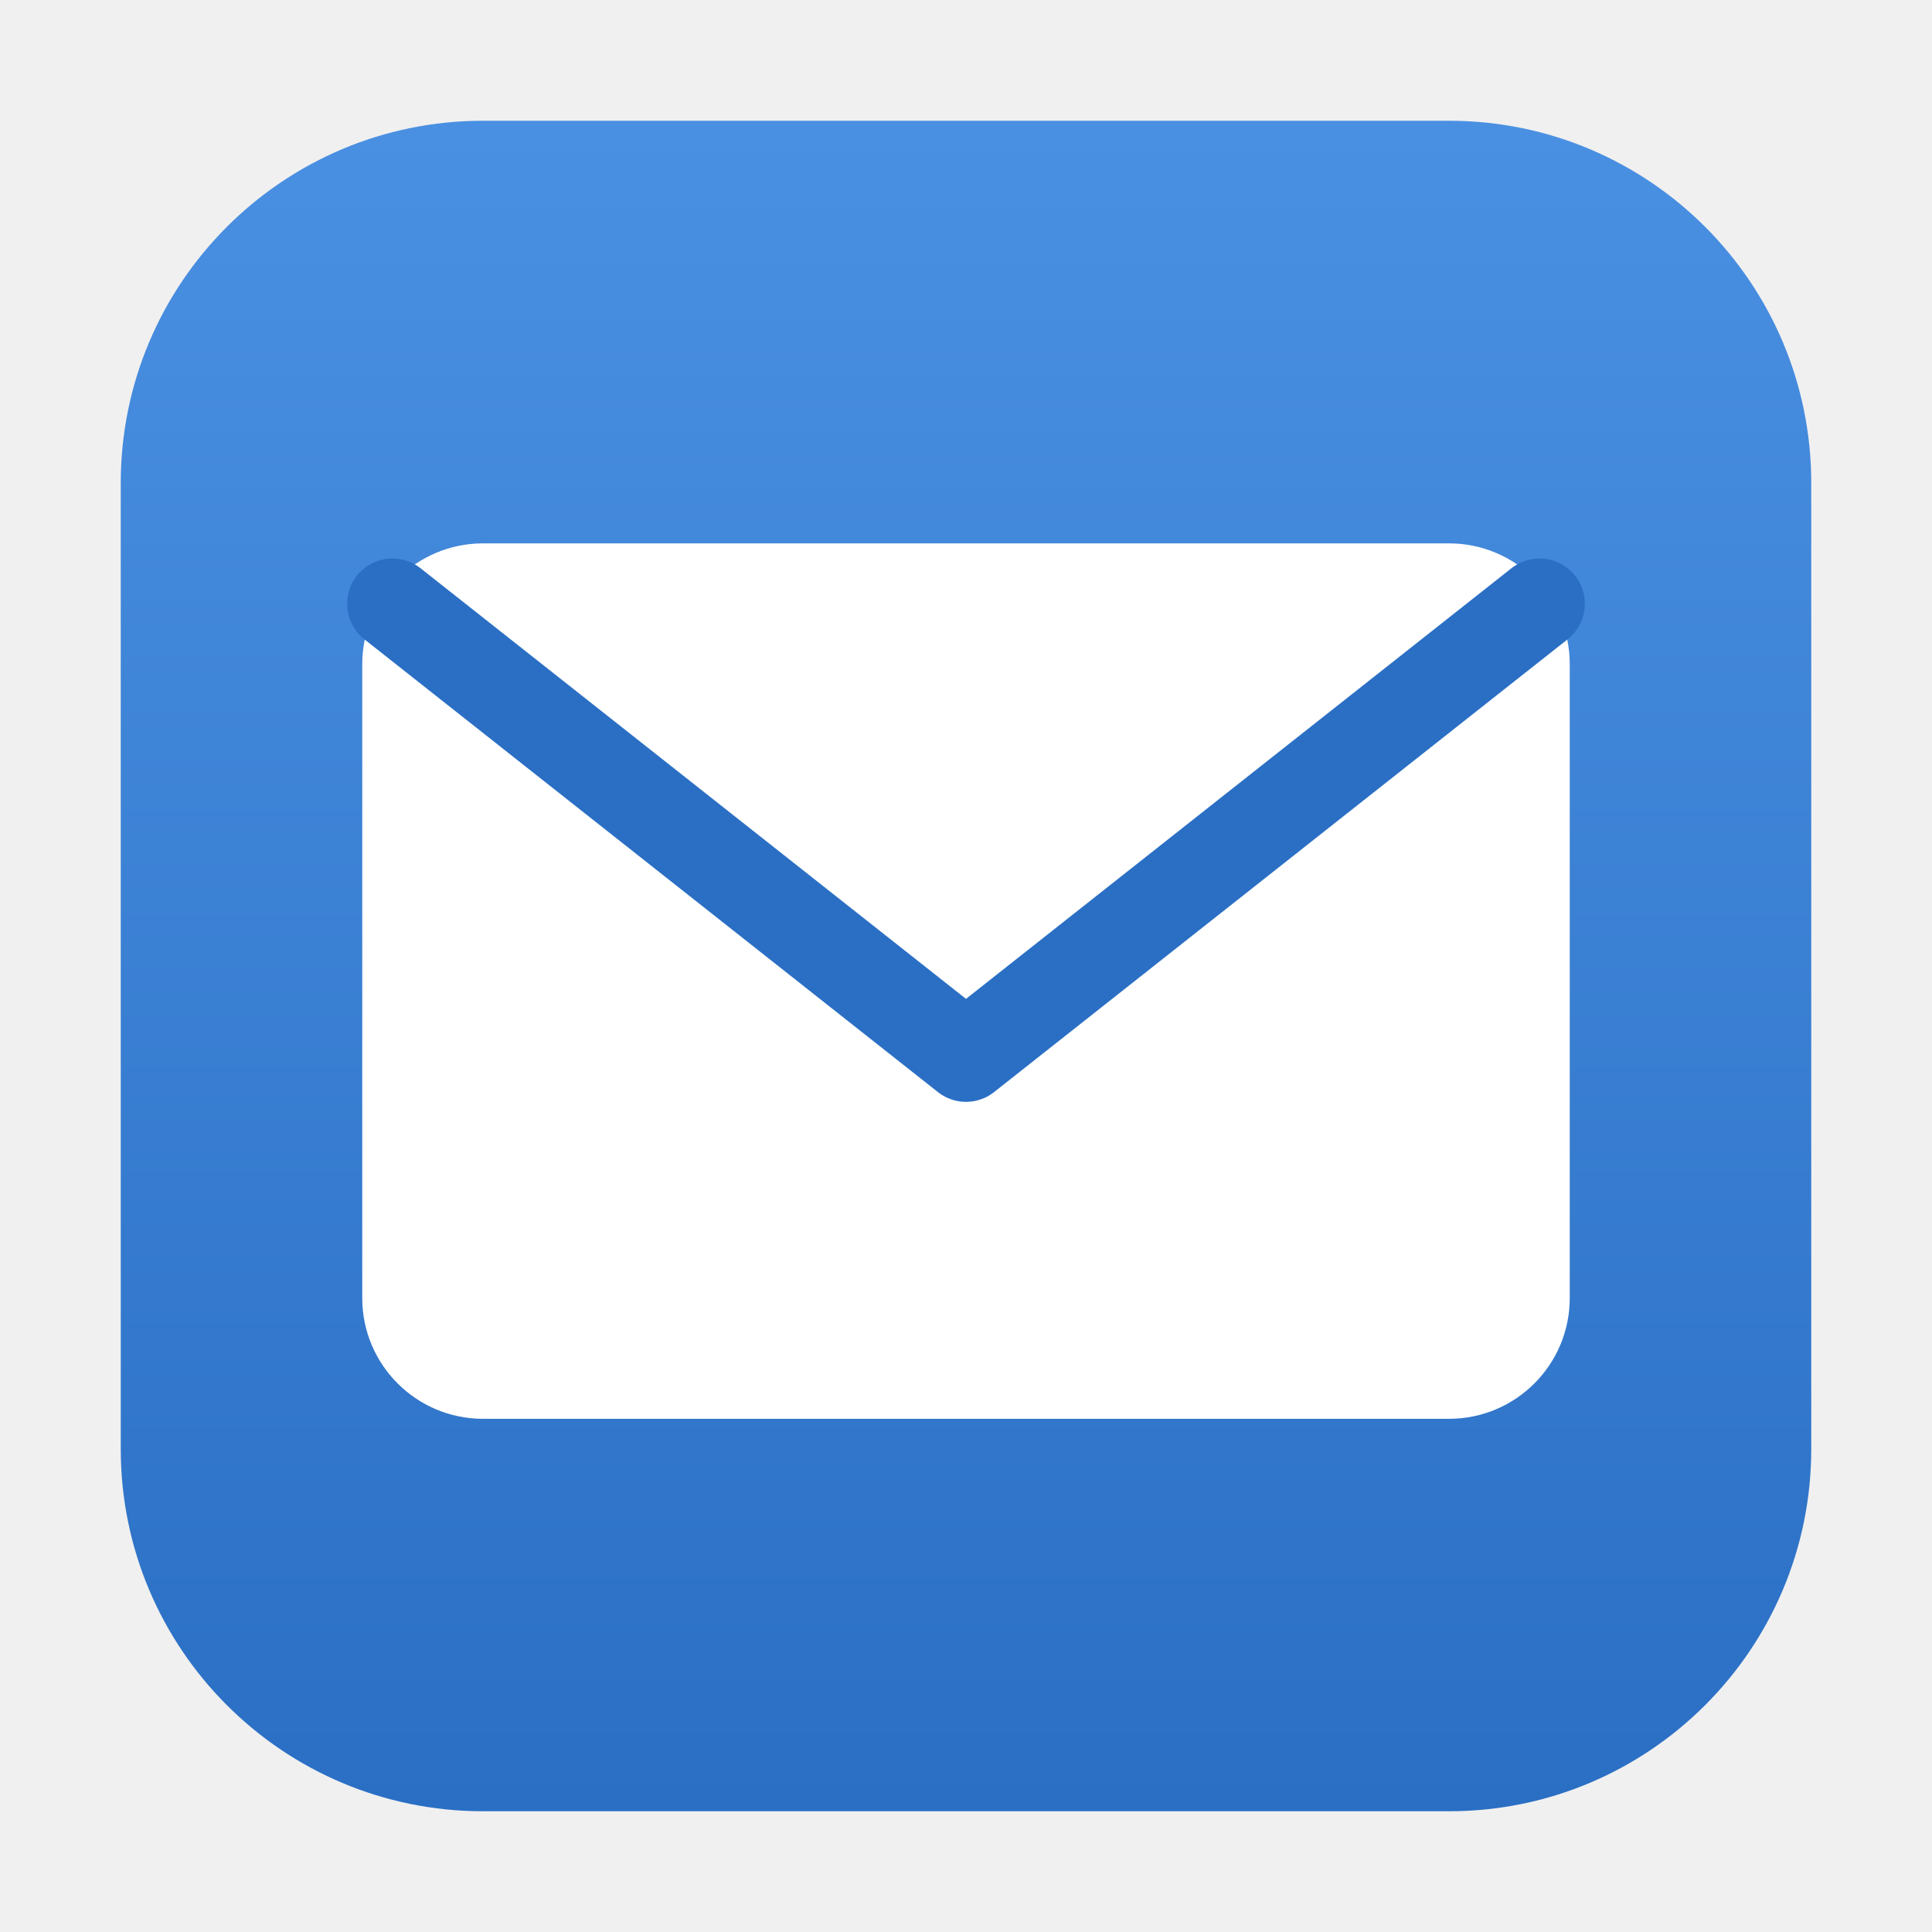
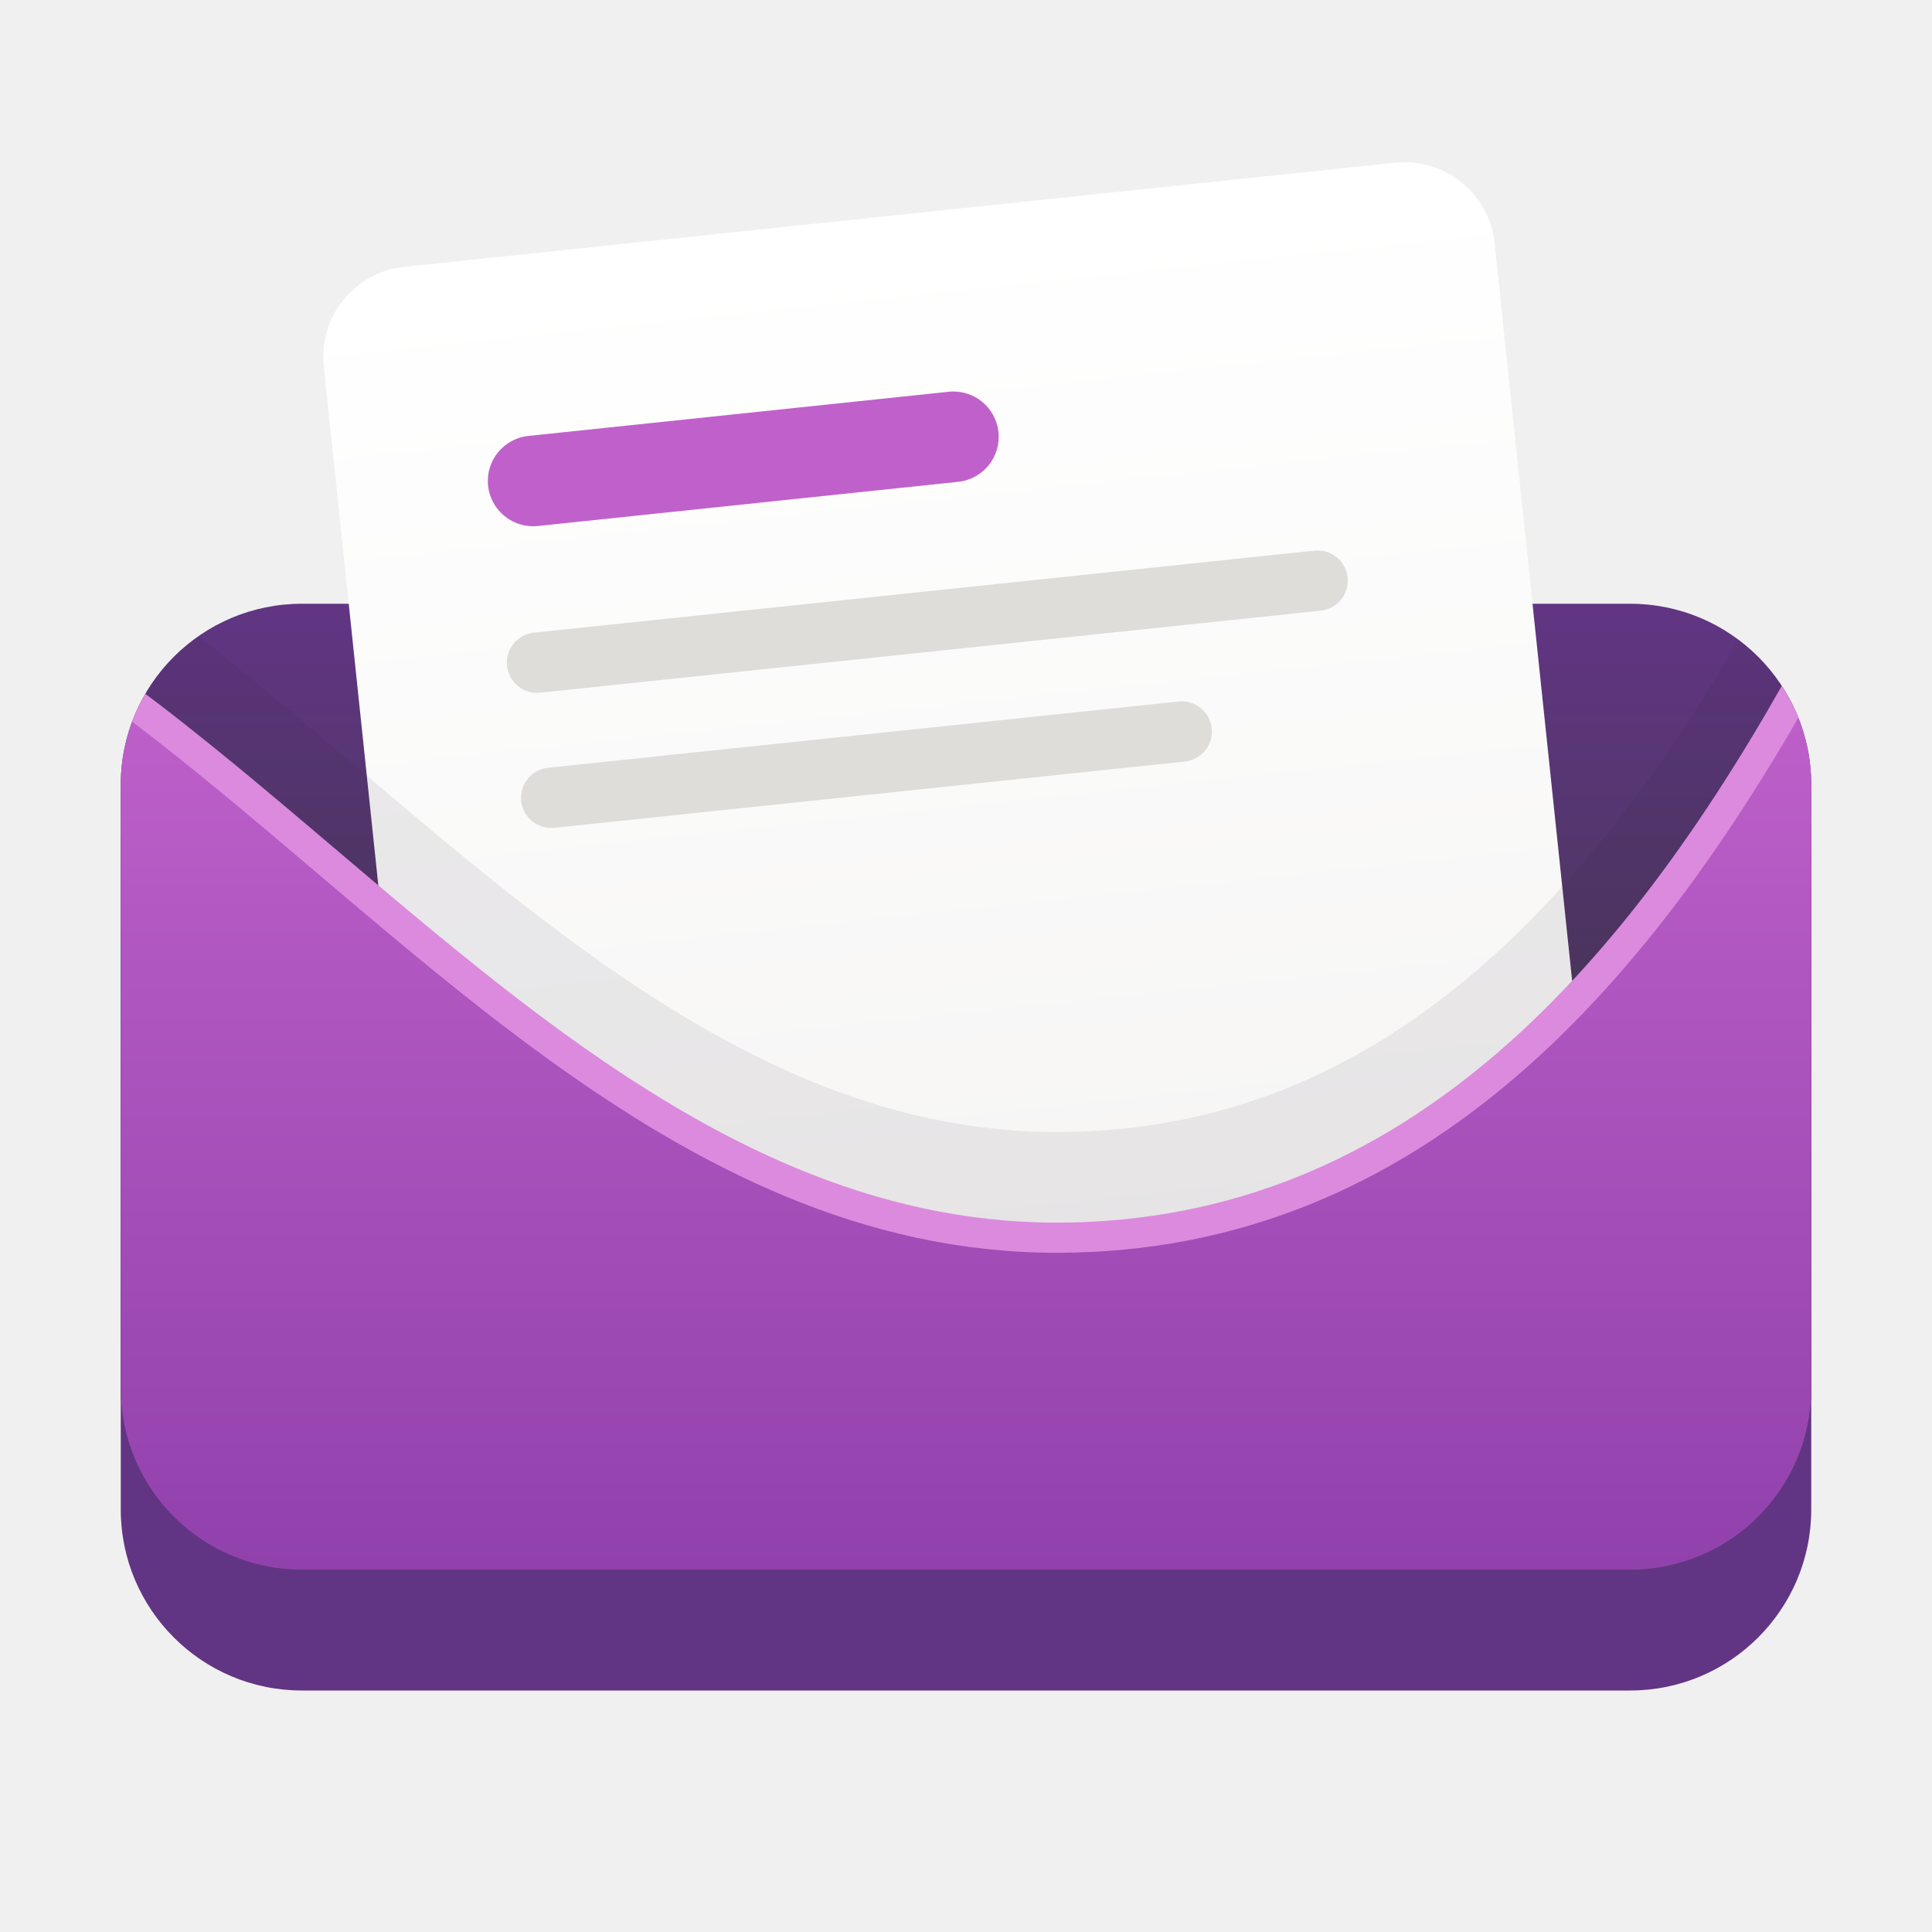
<svg xmlns="http://www.w3.org/2000/svg" width="128" height="128" viewBox="0 0 128 128">
  <defs>
-     <linearGradient id="fondo" x1="0" y1="0" x2="0" y2="1">
-       <stop offset="0" stop-color="#4a90e2" />
-       <stop offset="1" stop-color="#2a6fc4" />
+     <linearGradient id="papel" x1="0" y1="16" x2="0" y2="84" gradientUnits="userSpaceOnUse">
+       <stop offset="0" stop-color="#ffffff" />
+       <stop offset="1" stop-color="#f6f5f4" />
    </linearGradient>
+     <linearGradient id="fondo-sobre" x1="0" y1="40" x2="0" y2="84" gradientUnits="userSpaceOnUse">
+       <stop offset="0" stop-color="#613583" />
+       <stop offset="1" stop-color="#3d3846" />
+     </linearGradient>
+     <linearGradient id="frente" x1="0" y1="44" x2="0" y2="104" gradientUnits="userSpaceOnUse">
+       <stop offset="0" stop-color="#c061cb" />
+       <stop offset="1" stop-color="#9141ac" />
+     </linearGradient>
+     <clipPath id="silueta">
+       <rect x="8" y="40" width="112" height="64" rx="12" />
+     </clipPath>
  </defs>
-   <rect x="8" y="8" width="112" height="112" rx="24" fill="url(#fondo)" />
-   <rect x="24" y="36" width="80" height="58" rx="8" fill="#ffffff" />
-   <path d="M26 40 L64 70 L102 40" fill="none" stroke="#2a6fc4" stroke-width="6" stroke-linejoin="round" stroke-linecap="round" />
+   <rect id="grosor" x="8" y="44" width="112" height="68" rx="12" fill="#613583" />
+   <rect id="interior" x="8" y="40" width="112" height="64" rx="12" fill="url(#fondo-sobre)" />
+   <g id="carta" transform="rotate(-6 64 56)">
+     <rect x="25" y="14" width="78" height="72" rx="6" fill="url(#papel)" />
+     <rect x="35" y="26" width="34" height="6" rx="3" fill="#c061cb" />
+     <rect x="35" y="39" width="56" height="4" rx="2" fill="#deddda" />
+     <rect x="35" y="48" width="46" height="4" rx="2" fill="#deddda" />
+   </g>
+   <g clip-path="url(#silueta)">
+     <path id="sombra-solapa" d="M8 42 C27 56 45 78 70 78 C94 78 109 60 120 40" fill="none" stroke="#241f31" stroke-width="6" opacity="0.08" />
+     <path id="bolsillo" d="M8 46 C27 60 45 82 70 82 C94 82 109 64 120 44 V112 H8 Z" fill="url(#frente)" />
+     <path id="brillo" d="M8 46 C27 60 45 82 70 82 C94 82 109 64 120 44" fill="none" stroke="#dc8add" stroke-width="2" />
+   </g>
</svg>
